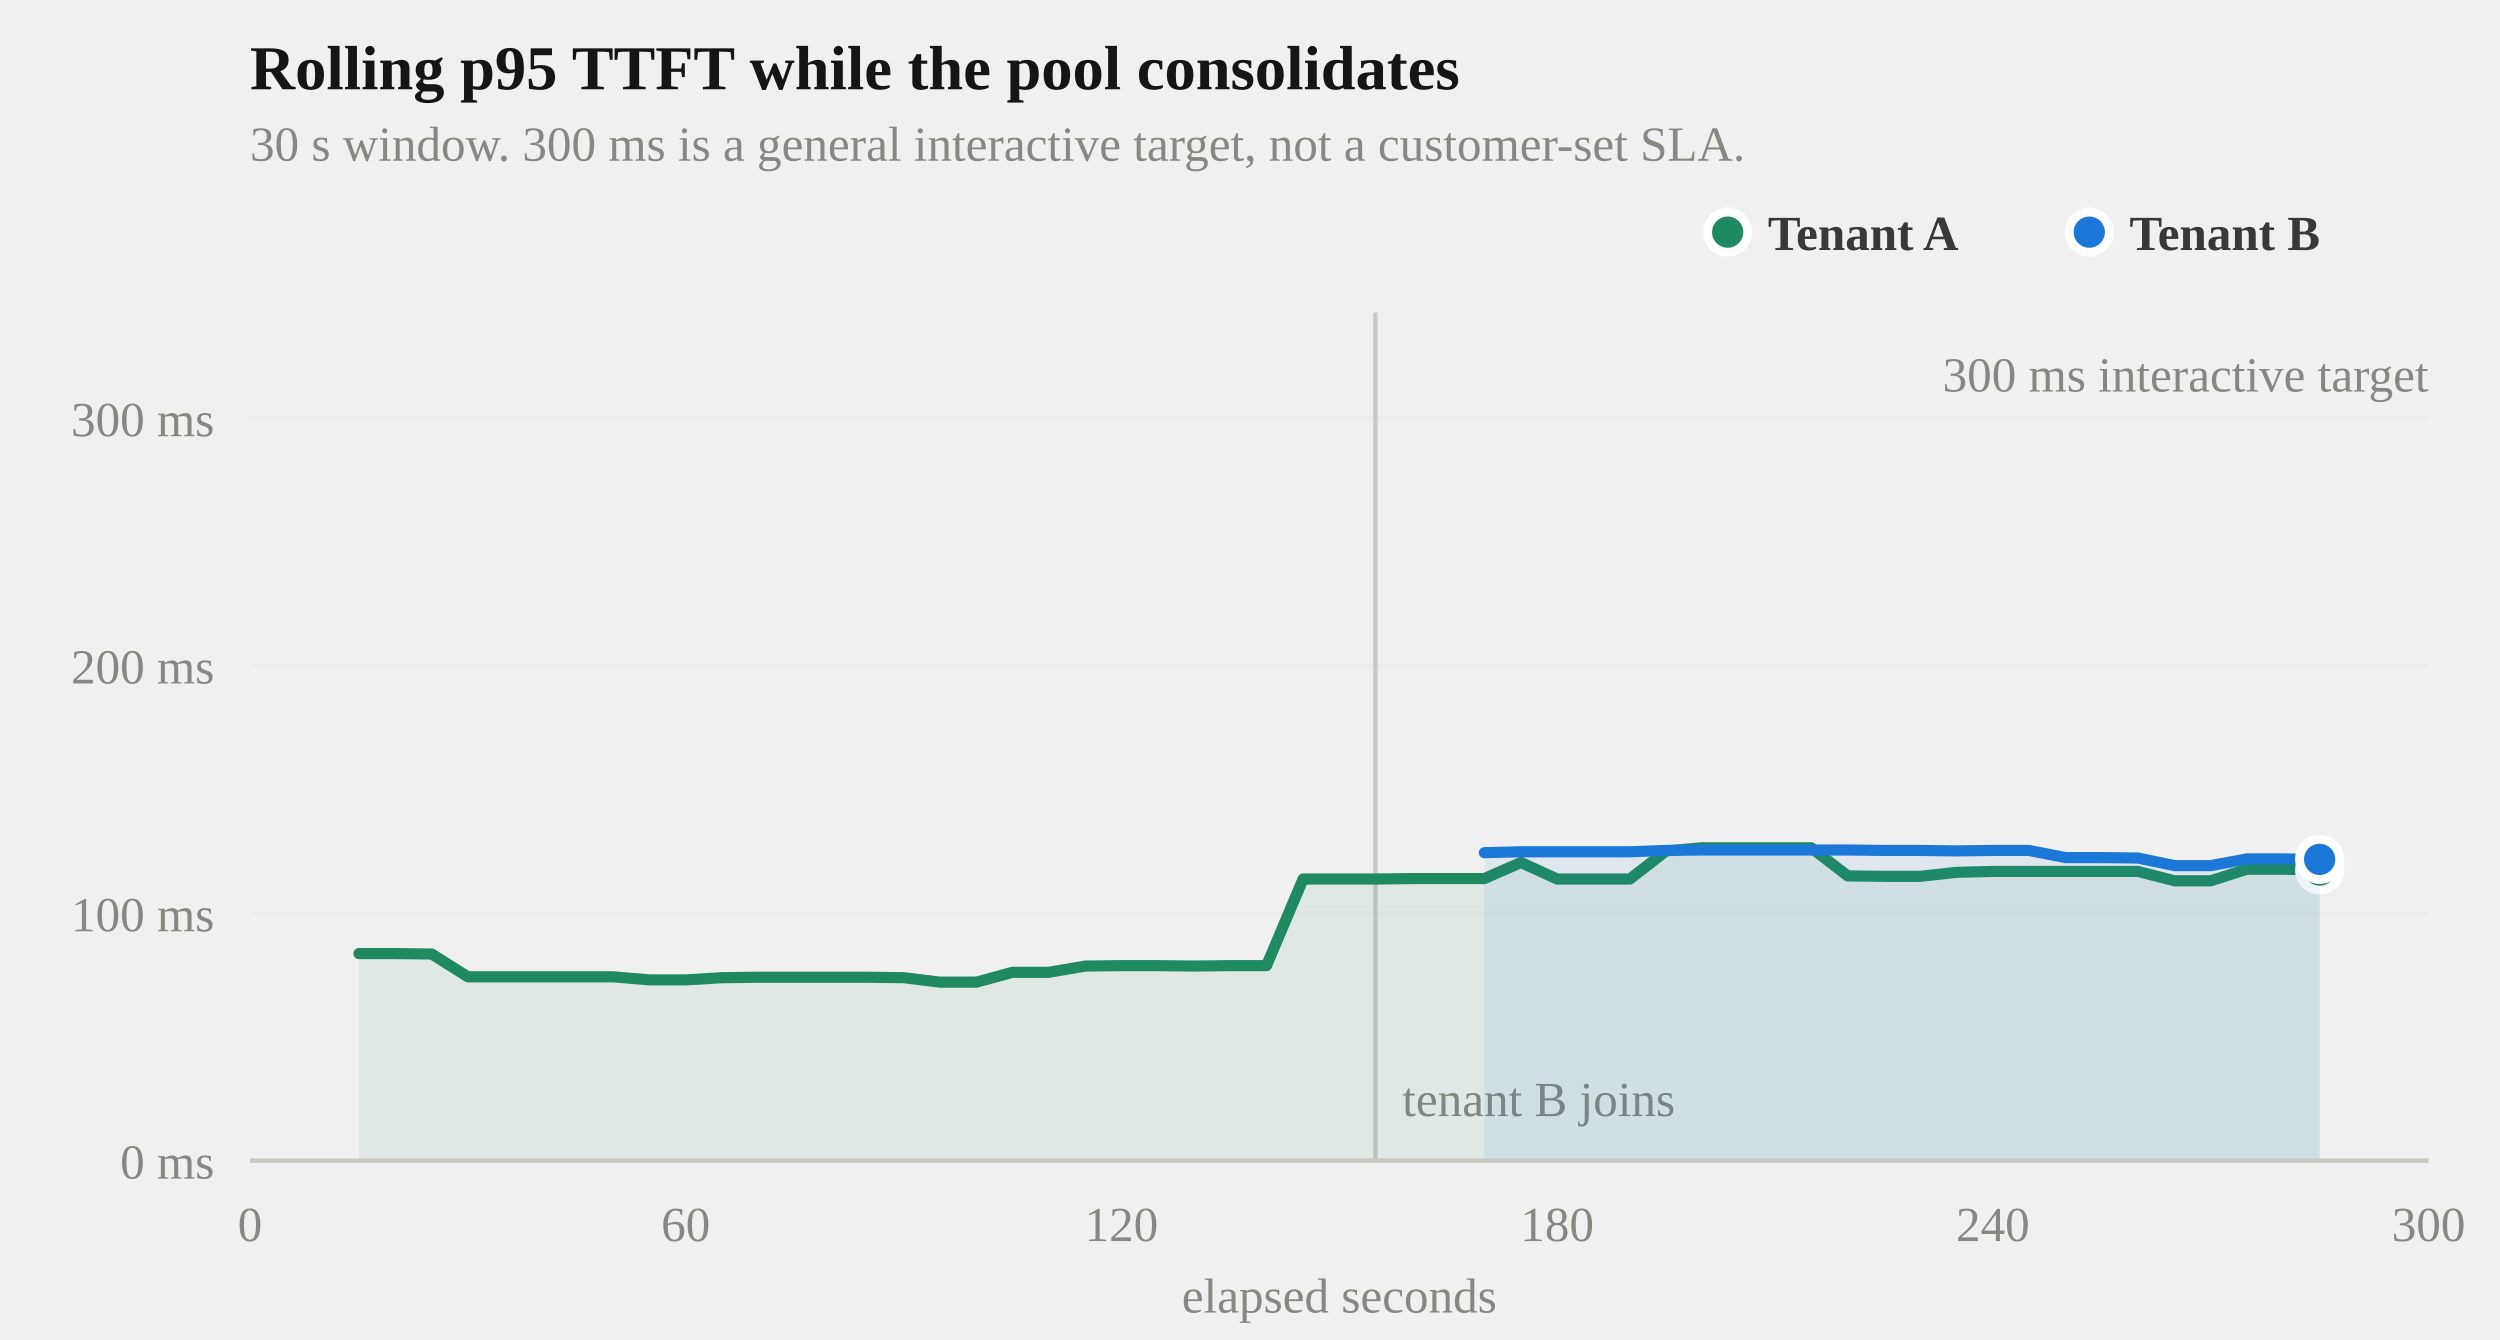
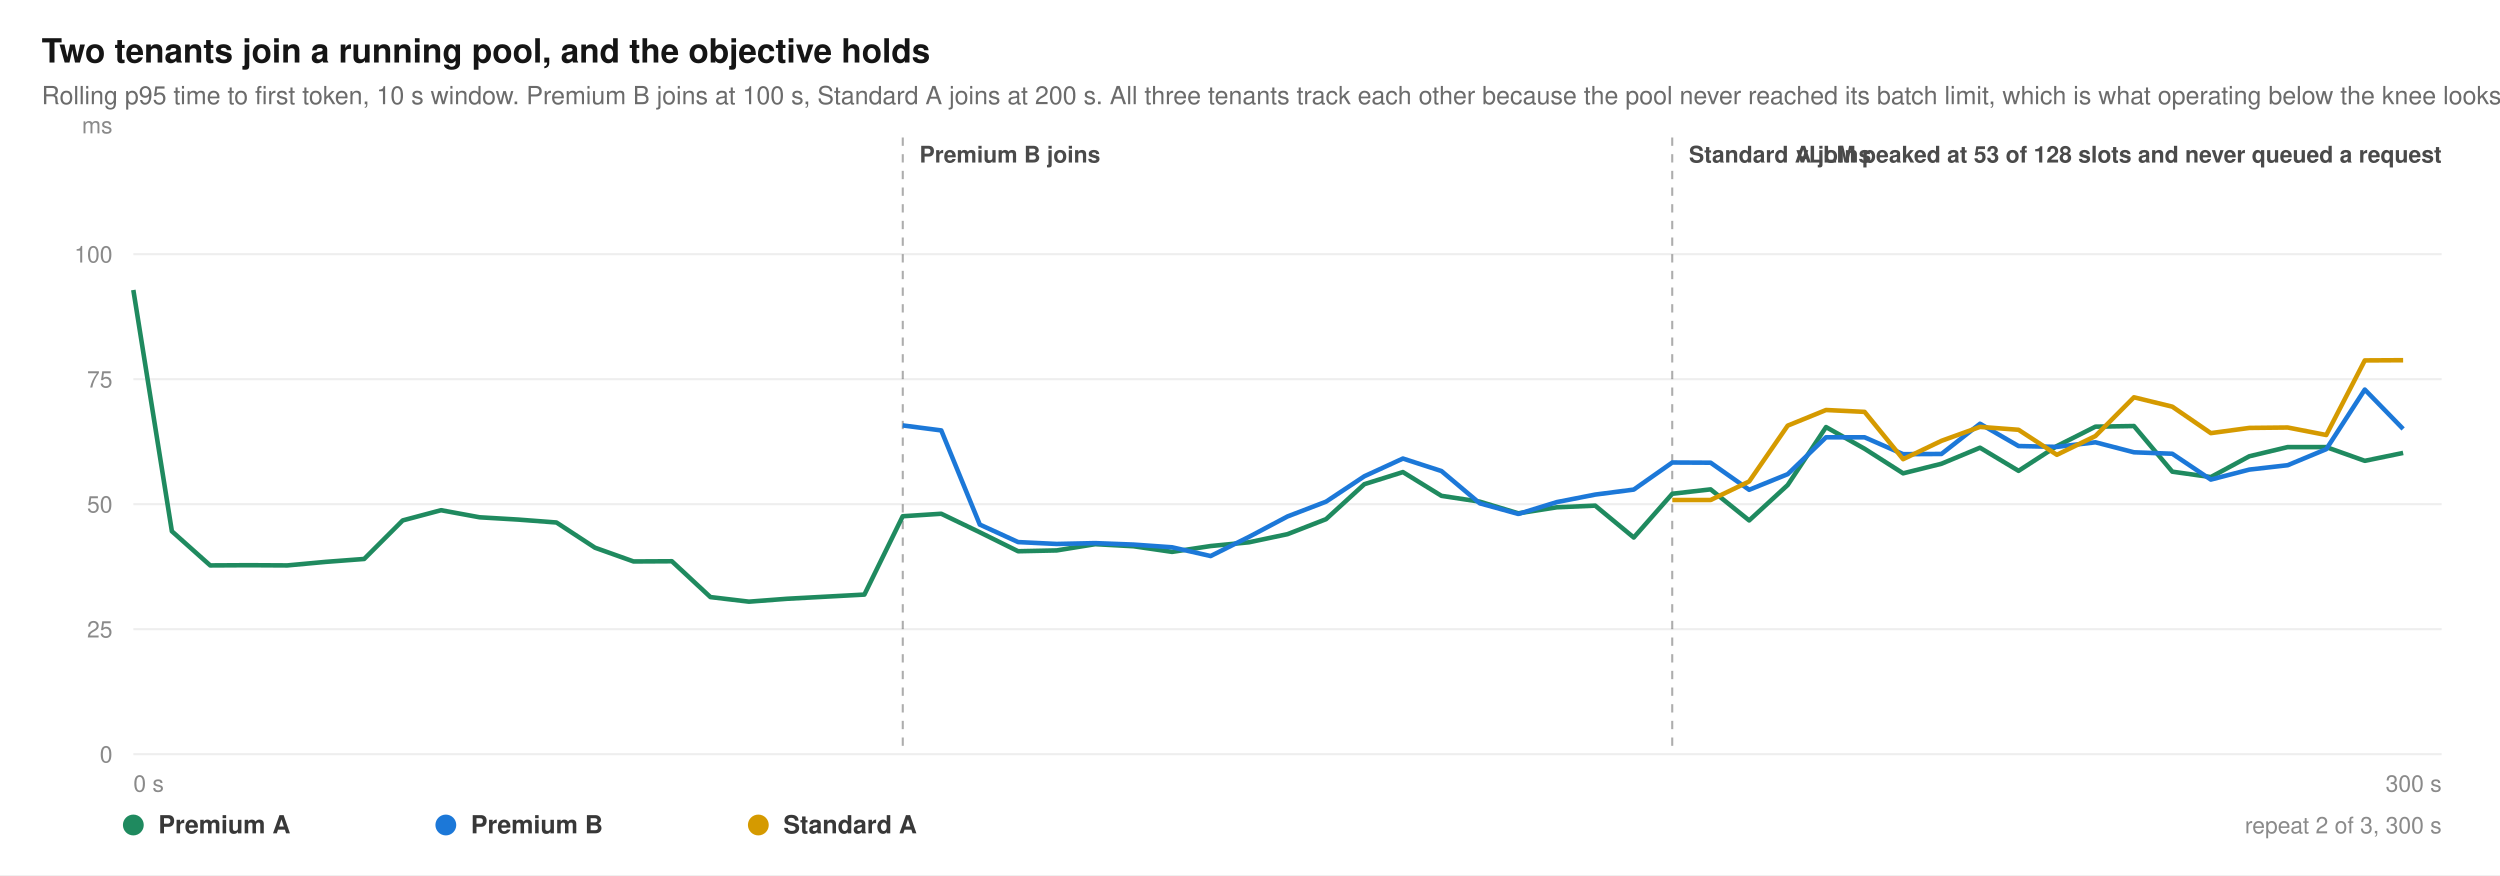
- <svg xmlns="http://www.w3.org/2000/svg" class="line-chart" viewBox="0 0 560 300" role="img" aria-label="Scenario 1: rolling p95 TTFT for both tenants stays near 120 ms while they consolidate onto one GPU">
-   <text x="56" y="20" font-size="14" font-weight="700" fill="#151515">Rolling p95 TTFT while the pool consolidates</text>
-   <text x="56" y="36" font-size="11" fill="#898781">30 s window. 300 ms is a general interactive target, not a customer-set SLA.</text>
-   <line x1="56" y1="260.0" x2="544" y2="260.0" stroke="#ececea" stroke-width="1" />
-   <text x="48" y="264.0" text-anchor="end" font-size="11" fill="#898781">0 ms</text>
-   <line x1="56" y1="204.6" x2="544" y2="204.6" stroke="#ececea" stroke-width="1" />
-   <text x="48" y="208.6" text-anchor="end" font-size="11" fill="#898781">100 ms</text>
-   <line x1="56" y1="149.1" x2="544" y2="149.1" stroke="#ececea" stroke-width="1" />
-   <text x="48" y="153.1" text-anchor="end" font-size="11" fill="#898781">200 ms</text>
-   <line x1="56" y1="93.7" x2="544" y2="93.7" stroke="#ececea" stroke-width="1" />
-   <text x="48" y="97.7" text-anchor="end" font-size="11" fill="#898781">300 ms</text>
-   <line x1="308.1" y1="70" x2="308.1" y2="260" stroke="#c9c8c2" stroke-width="1" />
-   <text x="314.1" y="250" font-size="11" fill="#898781">tenant B joins</text>
-   <polygon fill="#1f8a5f" fill-opacity="0.08" points="80.4,260.0 80.4,213.6 88.5,213.6 96.7,213.7 104.8,218.8 112.9,218.8 121.1,218.8 129.2,218.8 137.3,218.8 145.5,219.5 153.6,219.5 161.7,219.0 169.9,218.9 178.0,218.9 186.1,218.9 194.3,218.9 202.4,219.0 210.5,220.0 218.7,220.0 226.8,217.8 234.9,217.8 243.1,216.4 251.2,216.3 259.3,216.3 267.5,216.4 275.6,216.3 283.7,216.3 291.9,196.9 300.0,196.9 308.1,196.9 316.3,196.8 324.4,196.8 332.5,196.8 340.7,193.2 348.8,196.9 356.9,196.9 365.1,196.9 373.2,190.6 381.3,189.9 389.5,189.9 397.6,189.9 405.7,189.9 413.9,196.2 422.0,196.3 430.1,196.3 438.3,195.4 446.4,195.2 454.5,195.2 462.7,195.2 470.8,195.2 478.9,195.2 487.1,197.3 495.2,197.3 503.3,194.7 511.5,194.7 519.6,194.9 519.6,260.0" />
-   <polyline fill="none" stroke="#1f8a5f" stroke-width="2.5" stroke-linejoin="round" stroke-linecap="round" points="80.4,213.6 88.5,213.6 96.7,213.7 104.8,218.8 112.9,218.8 121.1,218.8 129.2,218.8 137.3,218.8 145.5,219.5 153.6,219.5 161.7,219.0 169.9,218.9 178.0,218.9 186.1,218.9 194.3,218.9 202.4,219.0 210.5,220.0 218.7,220.0 226.8,217.8 234.9,217.8 243.1,216.4 251.2,216.3 259.3,216.3 267.5,216.4 275.6,216.3 283.7,216.3 291.9,196.9 300.0,196.9 308.1,196.9 316.3,196.8 324.4,196.8 332.5,196.8 340.7,193.2 348.8,196.9 356.9,196.9 365.1,196.9 373.2,190.6 381.3,189.9 389.5,189.9 397.6,189.9 405.7,189.9 413.9,196.2 422.0,196.3 430.1,196.3 438.3,195.4 446.4,195.2 454.5,195.2 462.7,195.2 470.8,195.2 478.9,195.2 487.1,197.3 495.2,197.3 503.3,194.7 511.5,194.7 519.6,194.9" />
-   <circle cx="519.6" cy="194.9" r="4.5" fill="#1f8a5f" stroke="#ffffff" stroke-width="2" />
-   <polygon fill="#1c78d8" fill-opacity="0.08" points="332.5,260.0 332.5,191.0 340.7,190.8 348.8,190.8 356.9,190.8 365.1,190.8 373.2,190.5 381.3,190.4 389.5,190.4 397.6,190.4 405.7,190.4 413.9,190.4 422.0,190.5 430.1,190.5 438.3,190.6 446.4,190.5 454.5,190.5 462.7,192.1 470.8,192.1 478.9,192.2 487.1,193.9 495.2,193.9 503.3,192.4 511.5,192.4 519.6,192.5 519.6,260.0" />
-   <polyline fill="none" stroke="#1c78d8" stroke-width="2.5" stroke-linejoin="round" stroke-linecap="round" points="332.5,191.0 340.7,190.8 348.8,190.8 356.9,190.8 365.1,190.8 373.2,190.5 381.3,190.4 389.5,190.4 397.6,190.4 405.7,190.4 413.9,190.4 422.0,190.5 430.1,190.5 438.3,190.6 446.4,190.5 454.5,190.5 462.7,192.1 470.8,192.1 478.9,192.2 487.1,193.9 495.2,193.9 503.3,192.4 511.5,192.4 519.6,192.5" />
-   <circle cx="519.6" cy="192.5" r="4.5" fill="#1c78d8" stroke="#ffffff" stroke-width="2" />
-   <text x="544" y="87.7" text-anchor="end" font-size="11" fill="#898781">300 ms interactive target</text>
-   <line x1="56" y1="260" x2="544" y2="260" stroke="#c9c8c2" stroke-width="1" />
-   <text x="56.0" y="278" text-anchor="middle" font-size="11" fill="#898781">0</text>
-   <text x="153.6" y="278" text-anchor="middle" font-size="11" fill="#898781">60</text>
-   <text x="251.2" y="278" text-anchor="middle" font-size="11" fill="#898781">120</text>
-   <text x="348.8" y="278" text-anchor="middle" font-size="11" fill="#898781">180</text>
-   <text x="446.4" y="278" text-anchor="middle" font-size="11" fill="#898781">240</text>
-   <text x="544.0" y="278" text-anchor="middle" font-size="11" fill="#898781">300</text>
-   <text x="300" y="294" text-anchor="middle" font-size="11" fill="#898781">elapsed seconds</text>
-   <circle cx="468" cy="52" r="4.5" fill="#1c78d8" stroke="#ffffff" stroke-width="2" />
-   <text x="477" y="56" font-size="11" font-weight="600" fill="#383838">Tenant B</text>
-   <circle cx="387" cy="52" r="4.5" fill="#1f8a5f" stroke="#ffffff" stroke-width="2" />
-   <text x="396" y="56" font-size="11" font-weight="600" fill="#383838">Tenant A</text>
+ <svg xmlns="http://www.w3.org/2000/svg" viewBox="0 0 1200 420" role="img" aria-label="Rolling p95 time to first token stays under 75 ms as a second premium tenant joins at 100 s and a standard tenant joins at 200 s">
+   <rect width="1200" height="420" fill="#ffffff" />
+   <text x="20" y="30" font-family="-apple-system,BlinkMacSystemFont,Segoe UI,Helvetica,Arial,sans-serif" font-size="16" font-weight="800" fill="#151515" text-anchor="start">Two tenants join a running pool, and the objective holds</text>
+   <text x="20" y="50" font-family="-apple-system,BlinkMacSystemFont,Segoe UI,Helvetica,Arial,sans-serif" font-size="12" font-weight="400" fill="#6b6b6b" text-anchor="start">Rolling p95 time to first token, 10 s window. Premium B joins at 100 s, Standard A joins at 200 s. All three tenants track each other because the pool never reached its batch limit, which is what operating below the knee looks like.</text>
+   <line x1="64" y1="362.0" x2="1172" y2="362.0" stroke="#eeeeee" />
+   <text x="54" y="366.0" font-family="-apple-system,BlinkMacSystemFont,Segoe UI,Helvetica,Arial,sans-serif" font-size="11" font-weight="400" fill="#8a8a8a" text-anchor="end">0</text>
+   <line x1="64" y1="302.0" x2="1172" y2="302.0" stroke="#eeeeee" />
+   <text x="54" y="306.0" font-family="-apple-system,BlinkMacSystemFont,Segoe UI,Helvetica,Arial,sans-serif" font-size="11" font-weight="400" fill="#8a8a8a" text-anchor="end">25</text>
+   <line x1="64" y1="242.0" x2="1172" y2="242.0" stroke="#eeeeee" />
+   <text x="54" y="246.0" font-family="-apple-system,BlinkMacSystemFont,Segoe UI,Helvetica,Arial,sans-serif" font-size="11" font-weight="400" fill="#8a8a8a" text-anchor="end">50</text>
+   <line x1="64" y1="182.0" x2="1172" y2="182.0" stroke="#eeeeee" />
+   <text x="54" y="186.0" font-family="-apple-system,BlinkMacSystemFont,Segoe UI,Helvetica,Arial,sans-serif" font-size="11" font-weight="400" fill="#8a8a8a" text-anchor="end">75</text>
+   <line x1="64" y1="122.0" x2="1172" y2="122.0" stroke="#eeeeee" />
+   <text x="54" y="126.0" font-family="-apple-system,BlinkMacSystemFont,Segoe UI,Helvetica,Arial,sans-serif" font-size="11" font-weight="400" fill="#8a8a8a" text-anchor="end">100</text>
+   <text x="54" y="64.0" font-family="-apple-system,BlinkMacSystemFont,Segoe UI,Helvetica,Arial,sans-serif" font-size="11" font-weight="400" fill="#8a8a8a" text-anchor="end">ms</text>
+   <line x1="433.333" y1="66" x2="433.333" y2="362" stroke="#151515" stroke-dasharray="4 4" opacity=".35" />
+   <text x="441.333" y="78" font-family="-apple-system,BlinkMacSystemFont,Segoe UI,Helvetica,Arial,sans-serif" font-size="11" font-weight="600" fill="#4a4a4a" text-anchor="start">Premium B joins</text>
+   <line x1="802.667" y1="66" x2="802.667" y2="362" stroke="#151515" stroke-dasharray="4 4" opacity=".35" />
+   <text x="810.667" y="78" font-family="-apple-system,BlinkMacSystemFont,Segoe UI,Helvetica,Arial,sans-serif" font-size="11" font-weight="600" fill="#4a4a4a" text-anchor="start">Standard A joins</text>
+   <path d="M64.0 139.2 L82.5 255.0 L100.9 271.4 L119.4 271.3 L137.9 271.4 L156.3 269.7 L174.8 268.3 L193.3 249.8 L211.7 244.9 L230.2 248.3 L248.7 249.4 L267.1 250.8 L285.6 262.9 L304.1 269.5 L322.5 269.4 L341.0 286.6 L359.5 288.8 L377.9 287.4 L396.4 286.4 L414.9 285.4 L433.3 247.8 L451.8 246.6 L470.3 255.5 L488.7 264.6 L507.2 264.2 L525.7 261.2 L544.1 262.2 L562.6 264.9 L581.1 262.1 L599.5 260.3 L618.0 256.4 L636.5 249.2 L654.9 232.4 L673.4 226.6 L691.9 238.0 L710.3 240.8 L728.8 246.4 L747.3 243.5 L765.7 242.7 L784.2 258.0 L802.7 237.0 L821.1 234.9 L839.6 249.8 L858.1 232.8 L876.5 205.0 L895.0 215.4 L913.5 227.2 L931.9 222.6 L950.4 214.9 L968.9 226.0 L987.3 214.1 L1005.8 204.8 L1024.3 204.5 L1042.7 226.4 L1061.2 229.0 L1079.7 219.0 L1098.1 214.6 L1116.6 214.6 L1135.1 221.2 L1153.5 217.4 " fill="none" stroke="#1f8a5f" stroke-width="2.2" stroke-linejoin="round" />
+   <path d="M433.3 204.2 L451.8 206.6 L470.3 251.8 L488.7 260.2 L507.2 261.1 L525.7 260.7 L544.1 261.4 L562.6 262.7 L581.1 266.9 L599.5 257.7 L618.0 247.9 L636.5 240.8 L654.9 228.6 L673.4 220.1 L691.9 226.1 L710.3 241.6 L728.8 246.7 L747.3 241.0 L765.7 237.4 L784.2 235.0 L802.7 222.0 L821.1 222.1 L839.6 235.1 L858.1 227.6 L876.5 209.9 L895.0 209.9 L913.5 218.0 L931.9 217.9 L950.4 203.4 L968.9 214.1 L987.3 214.5 L1005.8 212.3 L1024.3 217.1 L1042.7 217.8 L1061.2 230.2 L1079.7 225.4 L1098.1 223.3 L1116.6 215.6 L1135.1 187.0 L1153.5 205.9 " fill="none" stroke="#1c78d8" stroke-width="2.2" stroke-linejoin="round" />
+   <path d="M802.7 240.0 L821.1 240.0 L839.6 231.1 L858.1 204.3 L876.5 196.8 L895.0 197.7 L913.5 220.4 L931.9 211.6 L950.4 204.9 L968.9 206.3 L987.3 218.3 L1005.8 209.3 L1024.3 190.7 L1042.7 195.2 L1061.2 207.9 L1079.7 205.4 L1098.1 205.2 L1116.6 208.8 L1135.1 173.0 L1153.5 172.9 " fill="none" stroke="#d59a00" stroke-width="2.2" stroke-linejoin="round" />
+   <circle cx="64" cy="396" r="5" fill="#1f8a5f" />
+   <text x="76" y="400" font-family="-apple-system,BlinkMacSystemFont,Segoe UI,Helvetica,Arial,sans-serif" font-size="12" font-weight="600" fill="#383838" text-anchor="start">Premium A</text>
+   <circle cx="214" cy="396" r="5" fill="#1c78d8" />
+   <text x="226" y="400" font-family="-apple-system,BlinkMacSystemFont,Segoe UI,Helvetica,Arial,sans-serif" font-size="12" font-weight="600" fill="#383838" text-anchor="start">Premium B</text>
+   <circle cx="364" cy="396" r="5" fill="#d59a00" />
+   <text x="376" y="400" font-family="-apple-system,BlinkMacSystemFont,Segoe UI,Helvetica,Arial,sans-serif" font-size="12" font-weight="600" fill="#383838" text-anchor="start">Standard A</text>
+   <text x="1172" y="400" font-family="-apple-system,BlinkMacSystemFont,Segoe UI,Helvetica,Arial,sans-serif" font-size="11" font-weight="400" fill="#8a8a8a" text-anchor="end">repeat 2 of 3, 300 s</text>
+   <text x="1172" y="78" font-family="-apple-system,BlinkMacSystemFont,Segoe UI,Helvetica,Arial,sans-serif" font-size="11" font-weight="600" fill="#4a4a4a" text-anchor="end">vLLM peaked at 53 of 128 slots and never queued a request</text>
+   <text x="64" y="380" font-family="-apple-system,BlinkMacSystemFont,Segoe UI,Helvetica,Arial,sans-serif" font-size="11" font-weight="400" fill="#8a8a8a" text-anchor="start">0 s</text>
+   <text x="1172" y="380" font-family="-apple-system,BlinkMacSystemFont,Segoe UI,Helvetica,Arial,sans-serif" font-size="11" font-weight="400" fill="#8a8a8a" text-anchor="end">300 s</text>
</svg>
